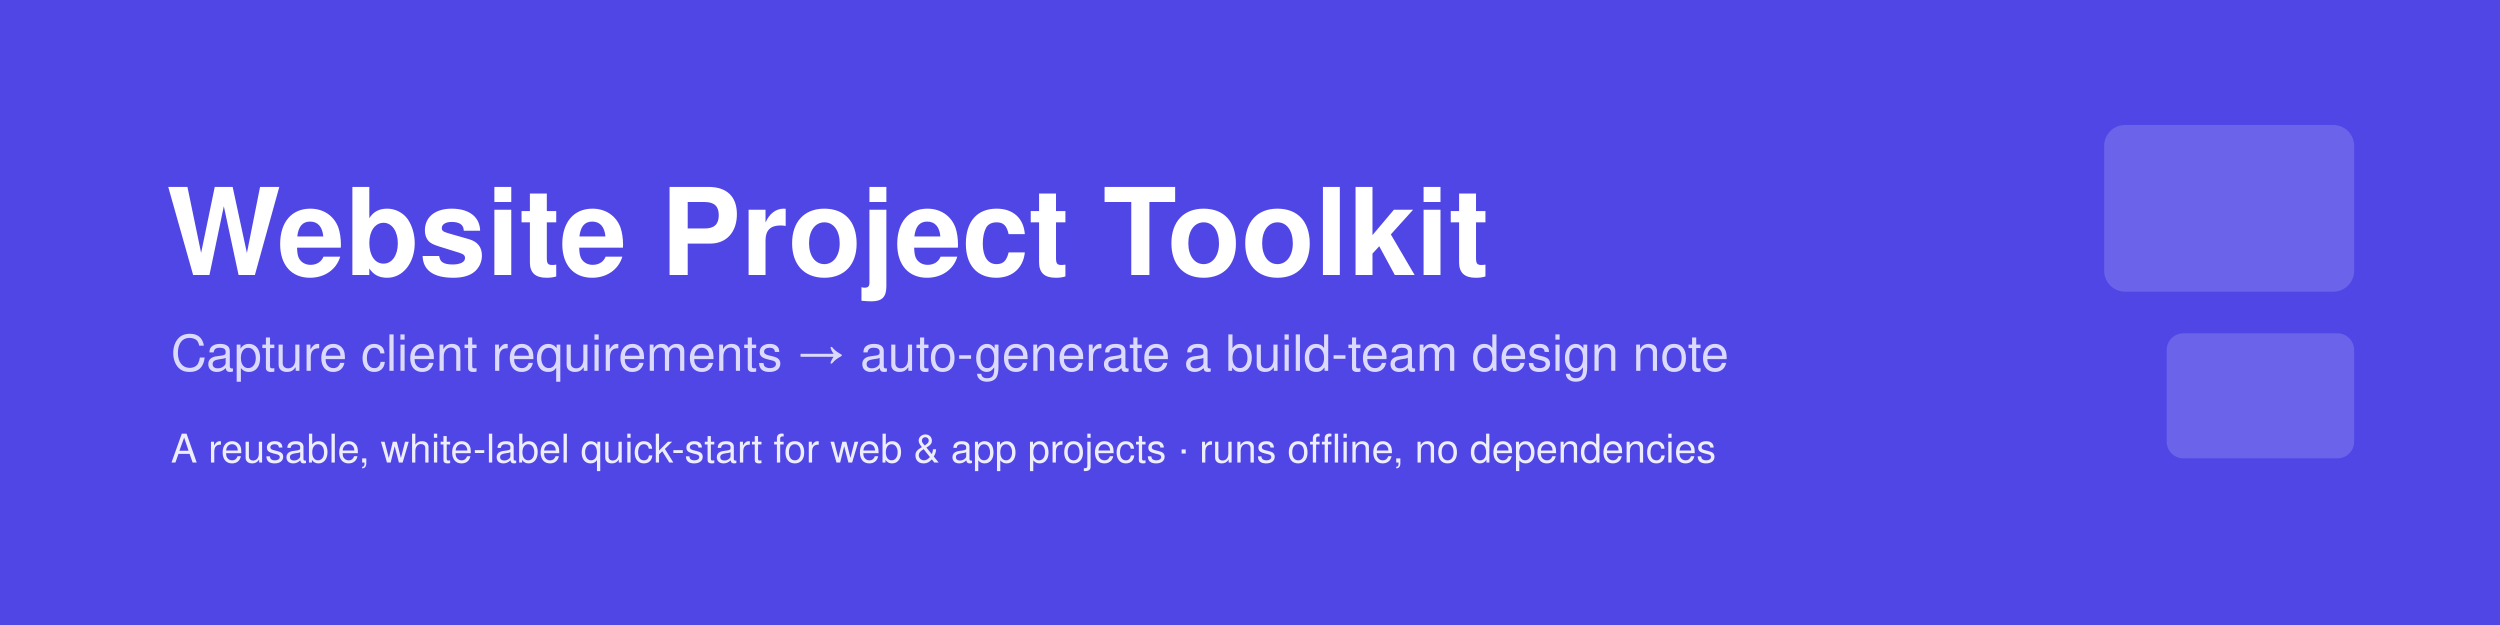
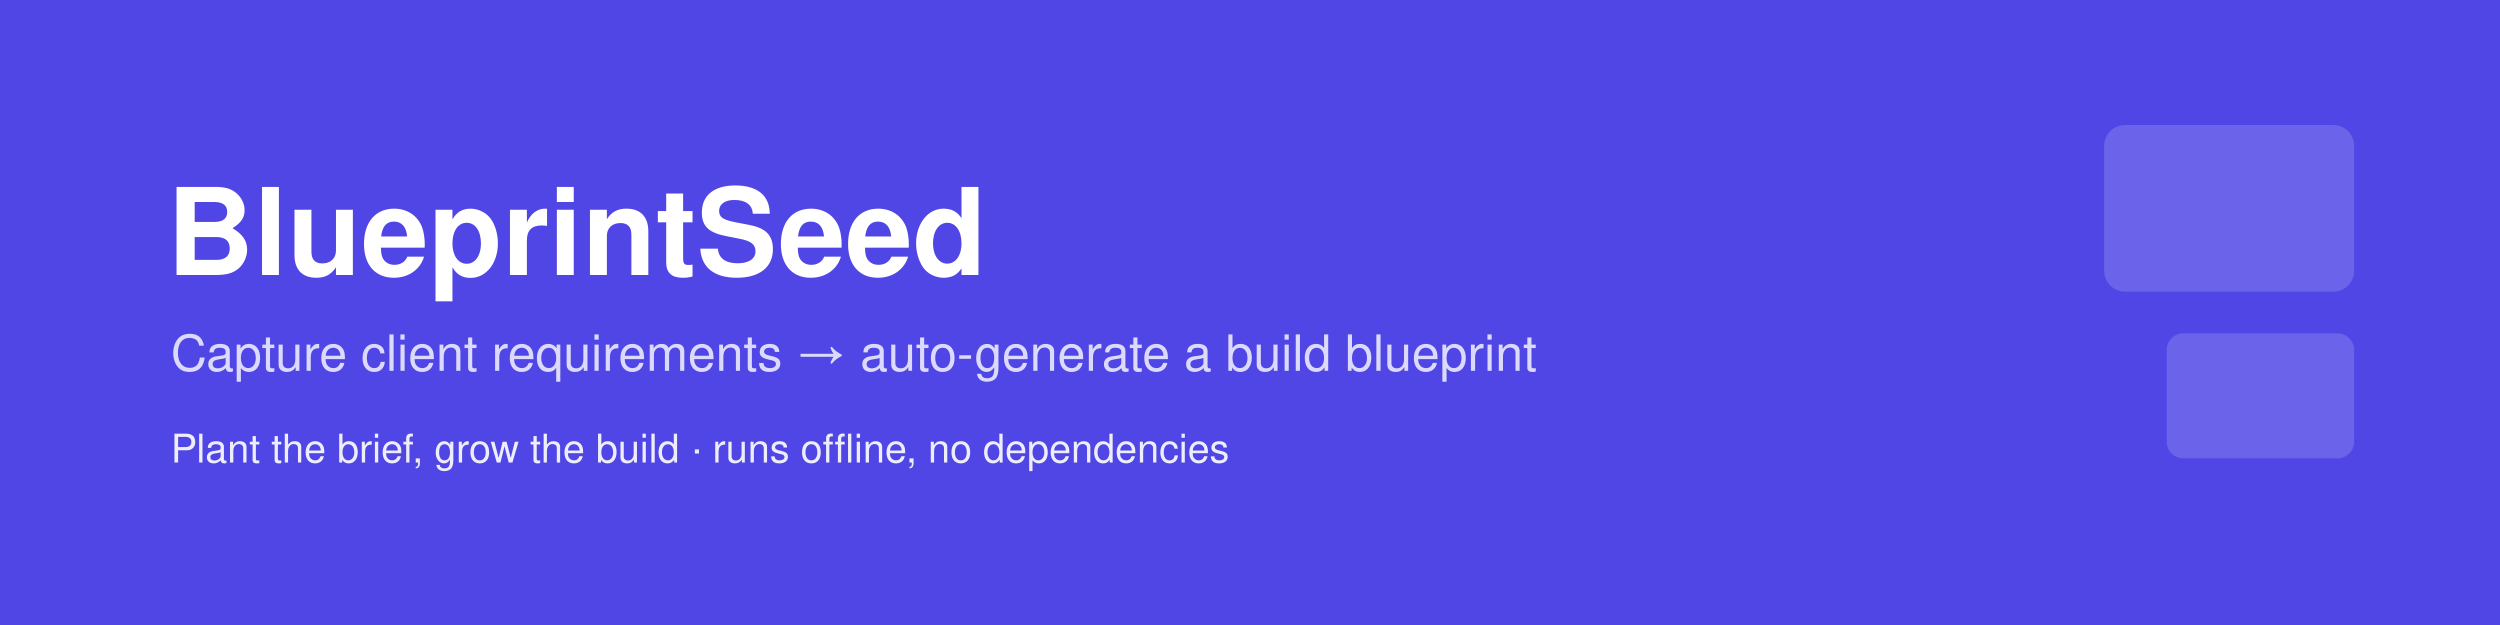
<svg xmlns="http://www.w3.org/2000/svg" width="100%" viewBox="0 0 1200 300" role="img" aria-label="Website Project Toolkit">
  <rect width="1200" height="300" fill="#4f46e5" />
  <g font-family="Segoe UI, Helvetica, Arial, sans-serif">
-     <text x="80" y="132" font-size="58" font-weight="700" fill="#ffffff">Website Project Toolkit</text>
-     <text x="82" y="178" font-size="24" fill="#dcdafc">Capture client requirements → auto-generate a build-team design note</text>
-     <text x="82" y="222" font-size="19" fill="#ffffff" opacity="0.9">A reusable, white-label quick-start for web &amp; app projects · runs offline, no dependencies</text>
+     <text x="80" y="132" font-size="58" font-weight="700" fill="#ffffff">BlueprintSeed</text>
+     <text x="82" y="178" font-size="24" fill="#dcdafc">Capture client requirements → auto-generate a build blueprint</text>
+     <text x="82" y="222" font-size="19" fill="#ffffff" opacity="0.9">Plant the brief, grow the build · runs offline, no dependencies</text>
  </g>
  <g fill="#ffffff" opacity="0.16">
    <rect x="1010" y="60" width="120" height="80" rx="10" />
    <rect x="1040" y="160" width="90" height="60" rx="8" />
  </g>
</svg>
